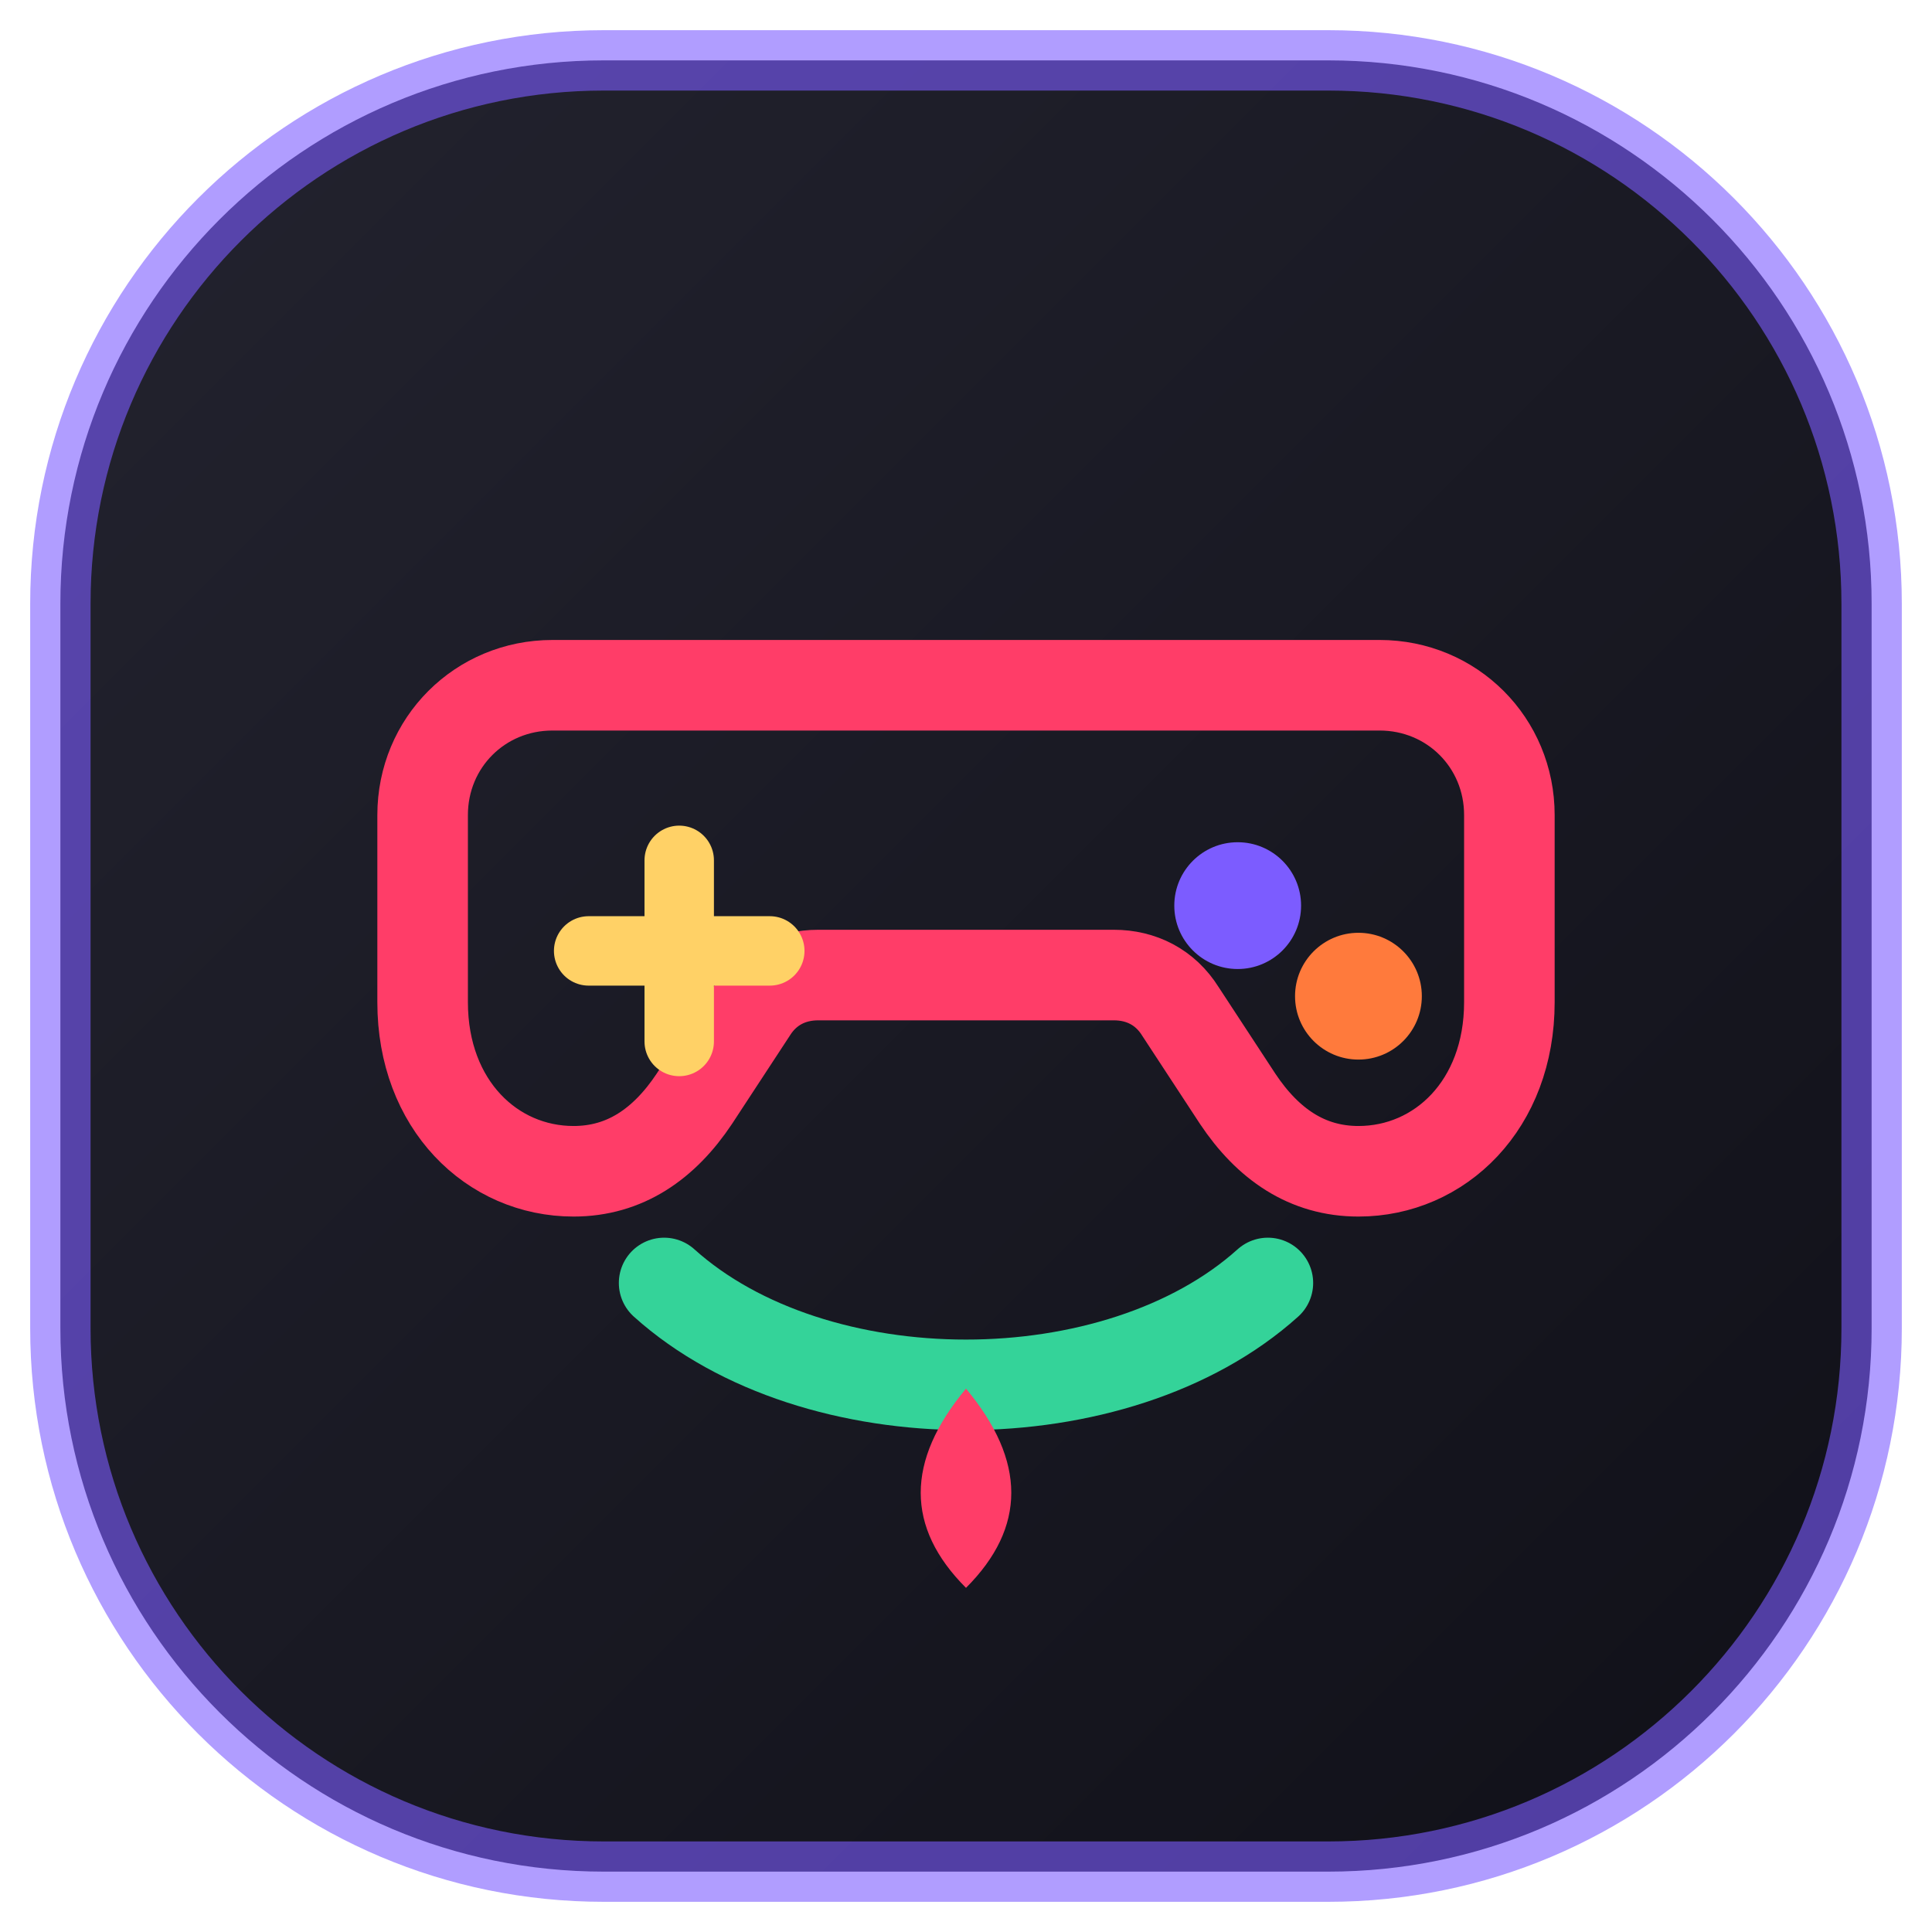
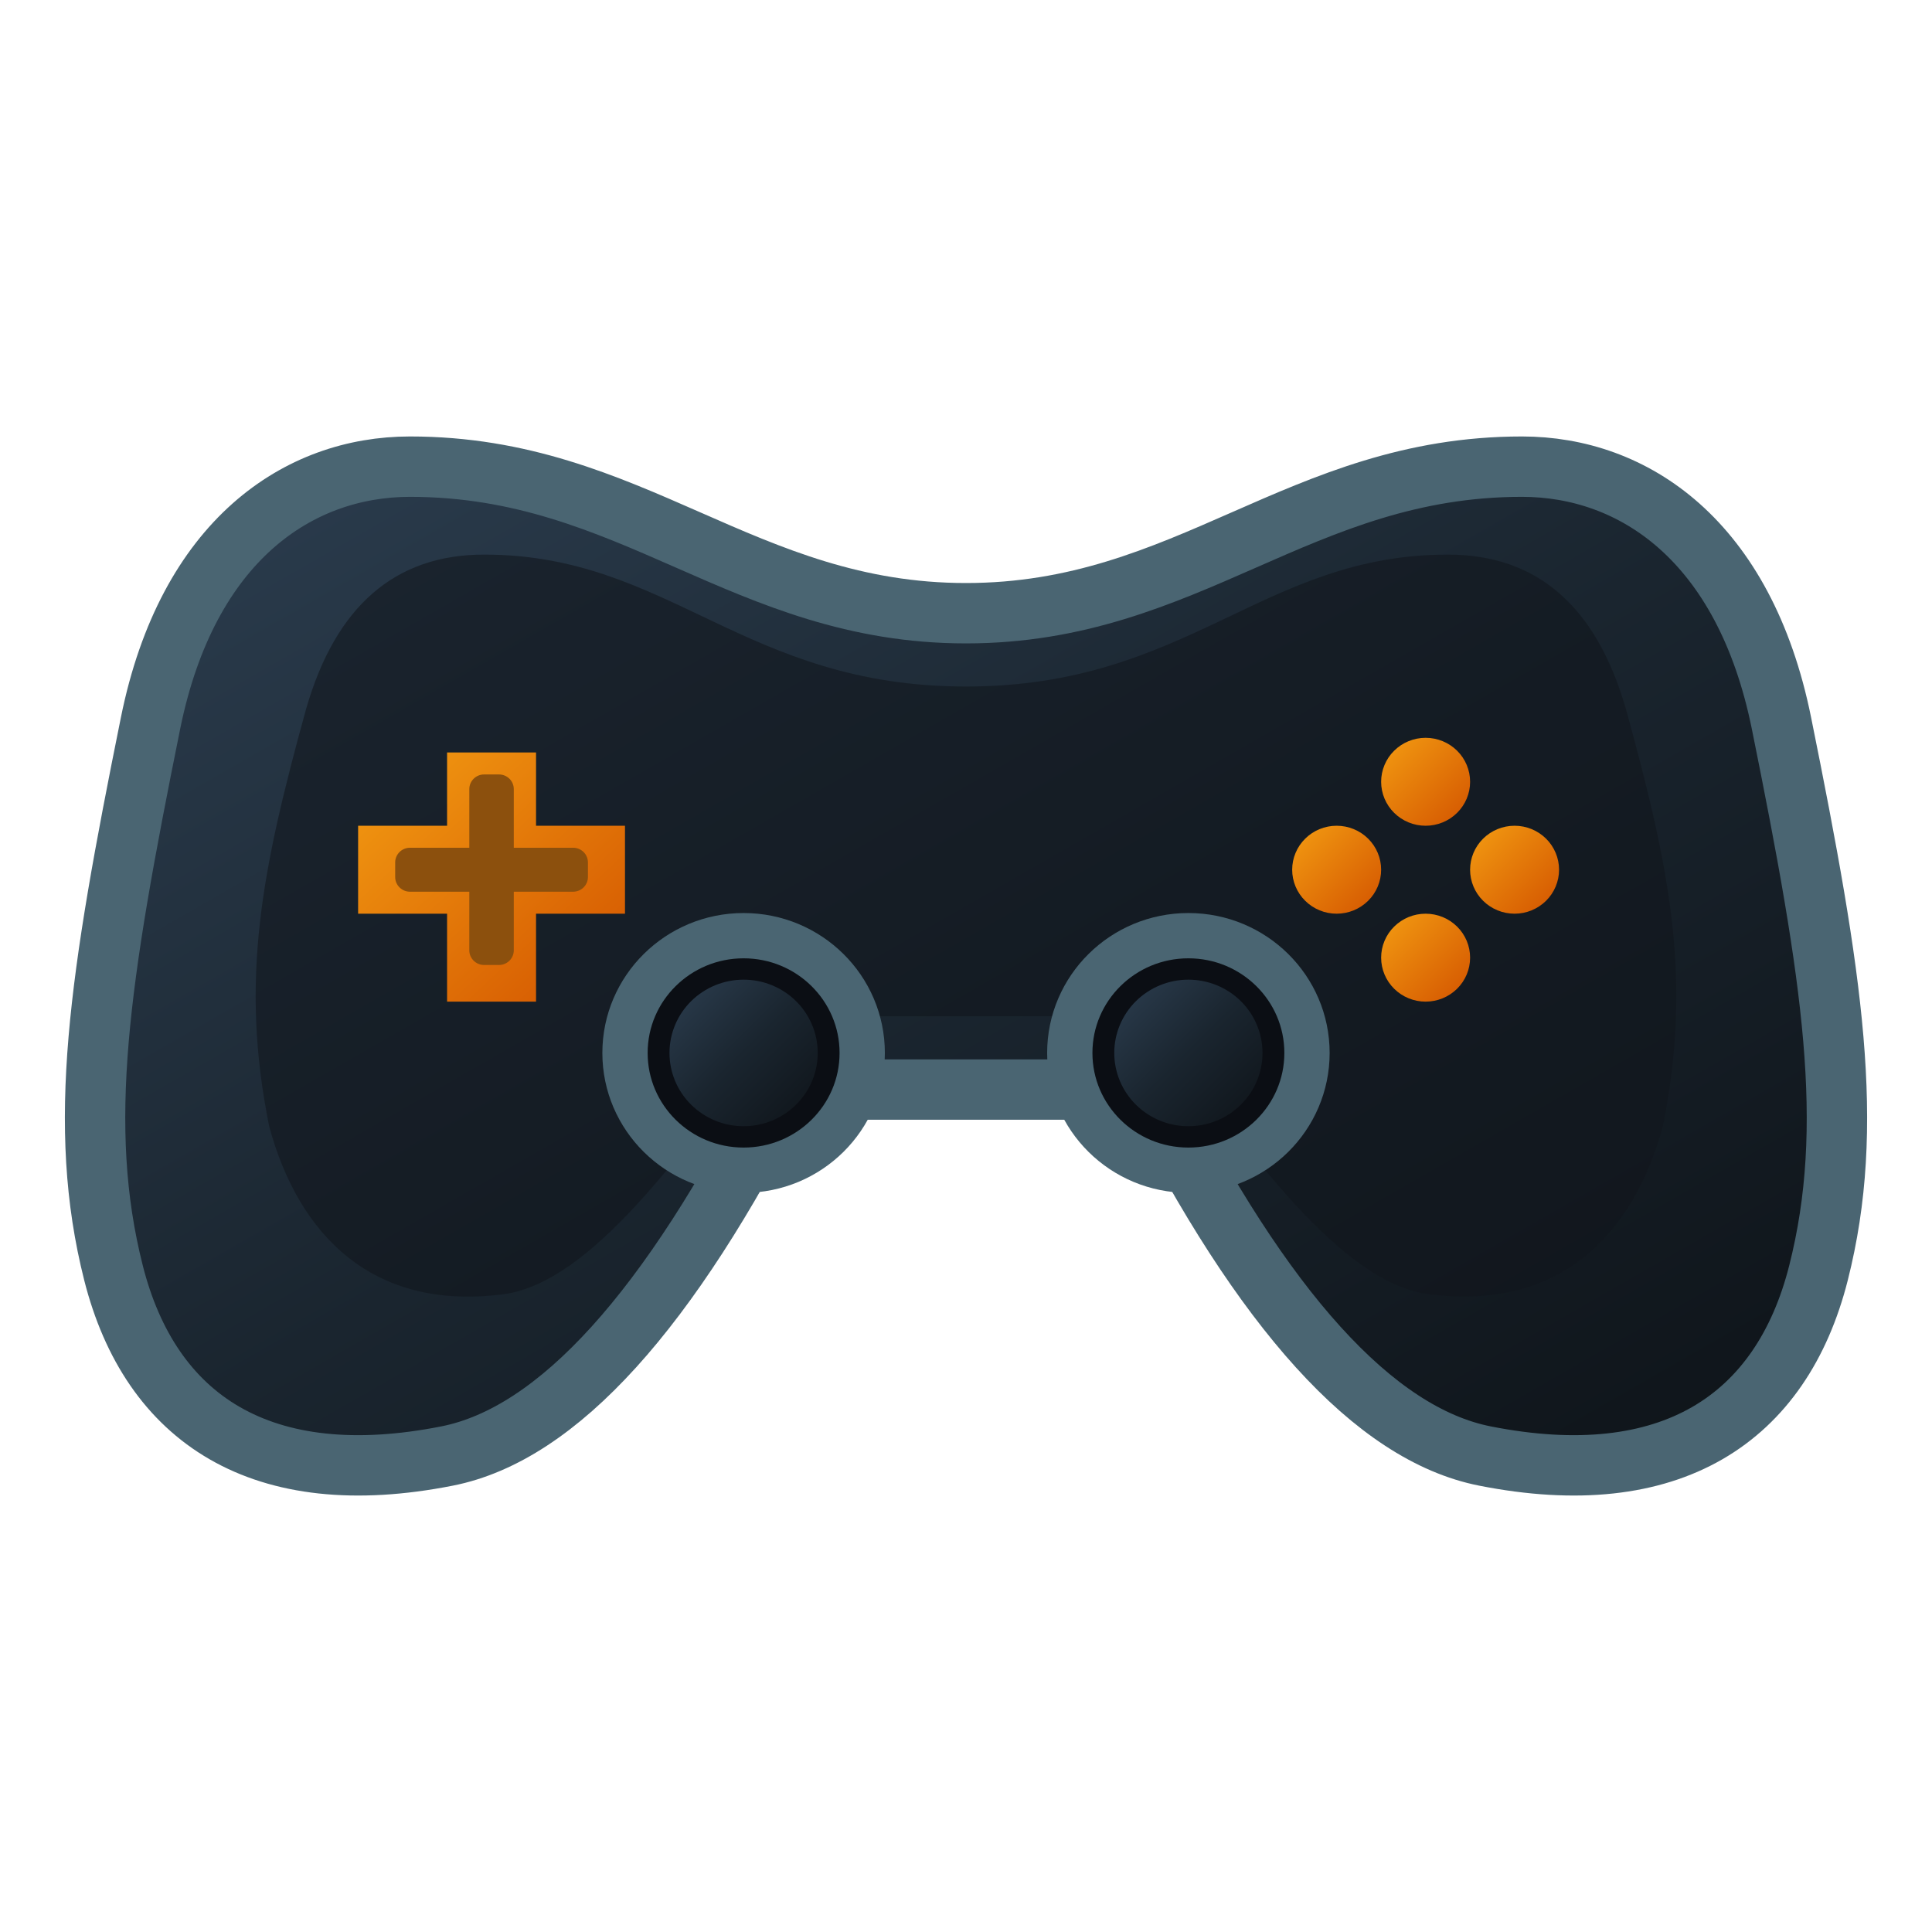
- <svg xmlns="http://www.w3.org/2000/svg" viewBox="0 0 64 64">
+ <svg xmlns="http://www.w3.org/2000/svg" viewBox="0 0 128 128">
  <defs>
-     <linearGradient id="altB-bg" x1="0" y1="0" x2="1" y2="1">
-       <stop offset="0" stop-color="#23232f" />
-       <stop offset="1" stop-color="#101018" />
+     <style>
+       .cls-1{fill:url(#linear-gradient-1);stroke:#4a6572;stroke-width:4}
+       .cls-2{fill:#11161d;opacity:0.6}
+       .cls-3{fill:url(#linear-gradient-2)}
+       .cls-4{fill:#8c500d}
+       .cls-5{fill:url(#linear-gradient-3)}
+       .cls-6{fill:url(#linear-gradient-4)}
+       .cls-7{fill:url(#linear-gradient-5)}
+       .cls-8{fill:url(#linear-gradient-6)}
+       .cls-9{fill:#0b0e14;stroke:#4a6572;stroke-width:3}
+       .cls-10{fill:url(#linear-gradient-7)}
+       .cls-11{fill:url(#linear-gradient-8)}
+     </style>
+     <linearGradient id="linear-gradient-1" x1="6.299" y1="30.917" x2="63.401" y2="130.51" gradientUnits="userSpaceOnUse">
+       <stop offset="0" stop-color="#2c3e50" />
+       <stop offset="0.5" stop-color="#1a252f" />
+       <stop offset="1" stop-color="#0e1318" />
+     </linearGradient>
+     <linearGradient id="linear-gradient-2" x1="23.726" y1="49.853" x2="40.196" y2="67.492" gradientUnits="userSpaceOnUse">
+       <stop offset="0" stop-color="#f39c12" />
+       <stop offset="1" stop-color="#d35400" />
+     </linearGradient>
+     <linearGradient id="linear-gradient-3" x1="91.504" y1="48.882" x2="97.33" y2="54.775" gradientUnits="userSpaceOnUse">
+       <stop offset="0" stop-color="#f39c12" />
+       <stop offset="1" stop-color="#d35400" />
+     </linearGradient>
+     <linearGradient id="linear-gradient-4" x1="97.398" y1="54.708" x2="103.224" y2="60.601" gradientUnits="userSpaceOnUse">
+       <stop offset="0" stop-color="#f39c12" />
+       <stop offset="1" stop-color="#d35400" />
+     </linearGradient>
+     <linearGradient id="linear-gradient-5" x1="91.504" y1="60.535" x2="97.33" y2="66.428" gradientUnits="userSpaceOnUse">
+       <stop offset="0" stop-color="#f39c12" />
+       <stop offset="1" stop-color="#d35400" />
+     </linearGradient>
+     <linearGradient id="linear-gradient-6" x1="85.61" y1="54.708" x2="91.437" y2="60.601" gradientUnits="userSpaceOnUse">
+       <stop offset="0" stop-color="#f39c12" />
+       <stop offset="1" stop-color="#d35400" />
+     </linearGradient>
+     <linearGradient id="linear-gradient-7" x1="44.354" y1="64.905" x2="54.064" y2="74.727" gradientUnits="userSpaceOnUse">
+       <stop offset="0" stop-color="#2c3e50" />
+       <stop offset="0.5" stop-color="#1a252f" />
+       <stop offset="1" stop-color="#0e1318" />
+     </linearGradient>
+     <linearGradient id="linear-gradient-8" x1="73.823" y1="64.905" x2="83.533" y2="74.727" gradientUnits="userSpaceOnUse">
+       <stop offset="0" stop-color="#2c3e50" />
+       <stop offset="0.5" stop-color="#1a252f" />
+       <stop offset="1" stop-color="#0e1318" />
    </linearGradient>
  </defs>
-   <rect x="2" y="2" width="60" height="60" rx="18" fill="url(#altB-bg)" />
-   <rect x="2" y="2" width="60" height="60" rx="18" fill="none" stroke="#7c5cff" stroke-opacity=".6" stroke-width="2" />
-   <path d="M14 27c0-2.4 1.9-4.3 4.3-4.3h27.4c2.4 0 4.3 1.9 4.3 4.3v6.2c0 3.4-2.3 5.6-5 5.6-1.7 0-3-.9-4-2.4l-1.9-2.9c-.5-.8-1.3-1.2-2.2-1.2h-9.8c-.9 0-1.7.4-2.2 1.2L23 36.4c-1 1.5-2.3 2.4-4 2.4-2.7 0-5-2.2-5-5.6V27z" fill="none" stroke="#ff3d68" stroke-width="3" stroke-linejoin="round" />
-   <path d="M22.5 28.5v6M19.5 31.5h6" stroke="#ffd166" stroke-width="2.3" stroke-linecap="round" />
-   <circle cx="41" cy="30" r="2.1" fill="#7c5cff" />
-   <circle cx="45" cy="33" r="2.1" fill="#ff7a3c" />
-   <path d="M22 42.5c5 4.5 15 4.5 20 0" stroke="#34d399" stroke-width="3" stroke-linecap="round" fill="none" />
-   <path d="M32 46c2 2.4 2 4.6 0 6.6-2-2-2-4.2 0-6.6z" fill="#ff3d68" />
+   <g id="Layer_1" data-name="Layer 1">
+     <g>
+       <path d="M27.164 30.917 C19.797 30.917 12.43 35.772 9.974 47.91 C6.536 64.905 5.062 74.615 7.518 84.326 C9.974 94.037 17.341 98.893 29.62 96.465 C36.987 95.008 44.354 86.754 51.722 72.187 C59.089 72.187 68.911 72.187 76.279 72.187 C83.646 86.754 91.013 95.008 98.38 96.465 C110.659 98.893 118.026 94.037 120.482 84.326 C122.938 74.615 121.464 64.905 118.026 47.91 C115.57 35.772 108.203 30.917 100.836 30.917 C86.102 30.917 78.734 40.627 64 40.627 C49.266 40.627 41.899 30.917 27.164 30.917 Z" class="cls-1" />
+       <path d="M32.076 36.743 C44.354 36.743 49.266 45.483 64 45.483 C78.734 45.483 83.646 36.743 95.925 36.743 C101.818 36.743 105.747 40.142 107.712 46.94 C110.659 57.621 112.132 64.905 110.168 74.615 C108.203 81.898 103.292 86.754 94.942 85.783 C89.54 85.297 83.646 78.014 76.279 67.332 C67.929 67.332 60.071 67.332 51.722 67.332 C44.354 78.014 38.461 85.297 33.058 85.783 C24.708 86.754 19.797 81.898 17.832 74.615 C15.868 64.905 17.341 57.621 20.288 46.94 C22.253 40.142 26.182 36.743 32.076 36.743 Z" class="cls-2" />
+       <g>
+         <polygon points="29.62,49.853 35.514,49.853 35.514,54.708 41.407,54.708 41.407,60.535 35.514,60.535 35.514,66.361 29.62,66.361 29.62,60.535 23.726,60.535 23.726,54.708 29.62,54.708" class="cls-3" />
+         <path d="M32.076 51.309 L33.058 51.309 C33.6 51.309 34.04 51.744 34.04 52.28 L34.04 62.962 C34.04 63.499 33.6 63.933 33.058 63.933 L32.076 63.933 C31.533 63.933 31.093 63.499 31.093 62.962 L31.093 52.28 C31.093 51.744 31.533 51.309 32.076 51.309 Z" class="cls-4" />
+         <path d="M27.164 56.165 L37.969 56.165 C38.512 56.165 38.952 56.6 38.952 57.136 L38.952 58.107 C38.952 58.643 38.512 59.078 37.969 59.078 L27.164 59.078 C26.622 59.078 26.182 58.643 26.182 58.107 L26.182 57.136 C26.182 56.6 26.622 56.165 27.164 56.165 Z" class="cls-4" />
+       </g>
+       <g>
+         <path d="M97.398 51.795 C97.398 52.568 97.088 53.309 96.535 53.855 C95.982 54.401 95.233 54.708 94.451 54.708 C93.67 54.708 92.92 54.401 92.368 53.855 C91.815 53.309 91.504 52.568 91.504 51.795 C91.504 51.022 91.815 50.281 92.368 49.735 C92.92 49.189 93.67 48.882 94.451 48.882 C95.233 48.882 95.982 49.189 96.535 49.735 C97.088 50.281 97.398 51.022 97.398 51.795 Z" class="cls-5" />
+         <path d="M103.292 57.621 C103.292 58.394 102.981 59.135 102.429 59.681 C101.876 60.228 101.126 60.535 100.345 60.535 C99.563 60.535 98.814 60.228 98.261 59.681 C97.708 59.135 97.398 58.394 97.398 57.621 C97.398 56.849 97.708 56.108 98.261 55.561 C98.814 55.015 99.563 54.708 100.345 54.708 C101.126 54.708 101.876 55.015 102.429 55.561 C102.981 56.108 103.292 56.849 103.292 57.621 Z" class="cls-6" />
+         <path d="M97.398 63.448 C97.398 64.221 97.088 64.962 96.535 65.508 C95.982 66.054 95.233 66.361 94.451 66.361 C93.67 66.361 92.92 66.054 92.368 65.508 C91.815 64.962 91.504 64.221 91.504 63.448 C91.504 62.675 91.815 61.934 92.368 61.388 C92.92 60.842 93.67 60.535 94.451 60.535 C95.233 60.535 95.982 60.842 96.535 61.388 C97.088 61.934 97.398 62.675 97.398 63.448 Z" class="cls-7" />
+         <path d="M91.504 57.621 C91.504 58.394 91.194 59.135 90.641 59.681 C90.089 60.228 89.339 60.535 88.557 60.535 C87.776 60.535 87.026 60.228 86.474 59.681 C85.921 59.135 85.61 58.394 85.61 57.621 C85.61 56.849 85.921 56.108 86.474 55.561 C87.026 55.015 87.776 54.708 88.557 54.708 C89.339 54.708 90.089 55.015 90.641 55.561 C91.194 56.108 91.504 56.849 91.504 57.621 Z" class="cls-8" />
+       </g>
+       <ellipse cx="49.266" cy="69.76" rx="7.858" ry="7.769" class="cls-9" />
+       <path d="M54.177 69.76 C54.177 71.048 53.66 72.283 52.739 73.193 C51.818 74.104 50.568 74.615 49.266 74.615 C47.964 74.615 46.714 74.104 45.793 73.193 C44.872 72.283 44.355 71.048 44.355 69.76 C44.355 68.472 44.872 67.237 45.793 66.327 C46.714 65.417 47.964 64.905 49.266 64.905 C50.568 64.905 51.818 65.417 52.739 66.327 C53.66 67.237 54.177 68.472 54.177 69.76 Z" class="cls-10" />
+       <ellipse cx="78.734" cy="69.76" rx="7.858" ry="7.769" class="cls-9" />
+       <path d="M83.645 69.76 C83.645 71.048 83.128 72.283 82.207 73.193 C81.286 74.104 80.036 74.615 78.734 74.615 C77.432 74.615 76.182 74.104 75.261 73.193 C74.34 72.283 73.823 71.048 73.823 69.76 C73.823 68.472 74.34 67.237 75.261 66.327 C76.182 65.417 77.432 64.905 78.734 64.905 C80.036 64.905 81.286 65.417 82.207 66.327 C83.128 67.237 83.645 68.472 83.645 69.76 Z" class="cls-11" />
+     </g>
+   </g>
</svg>
